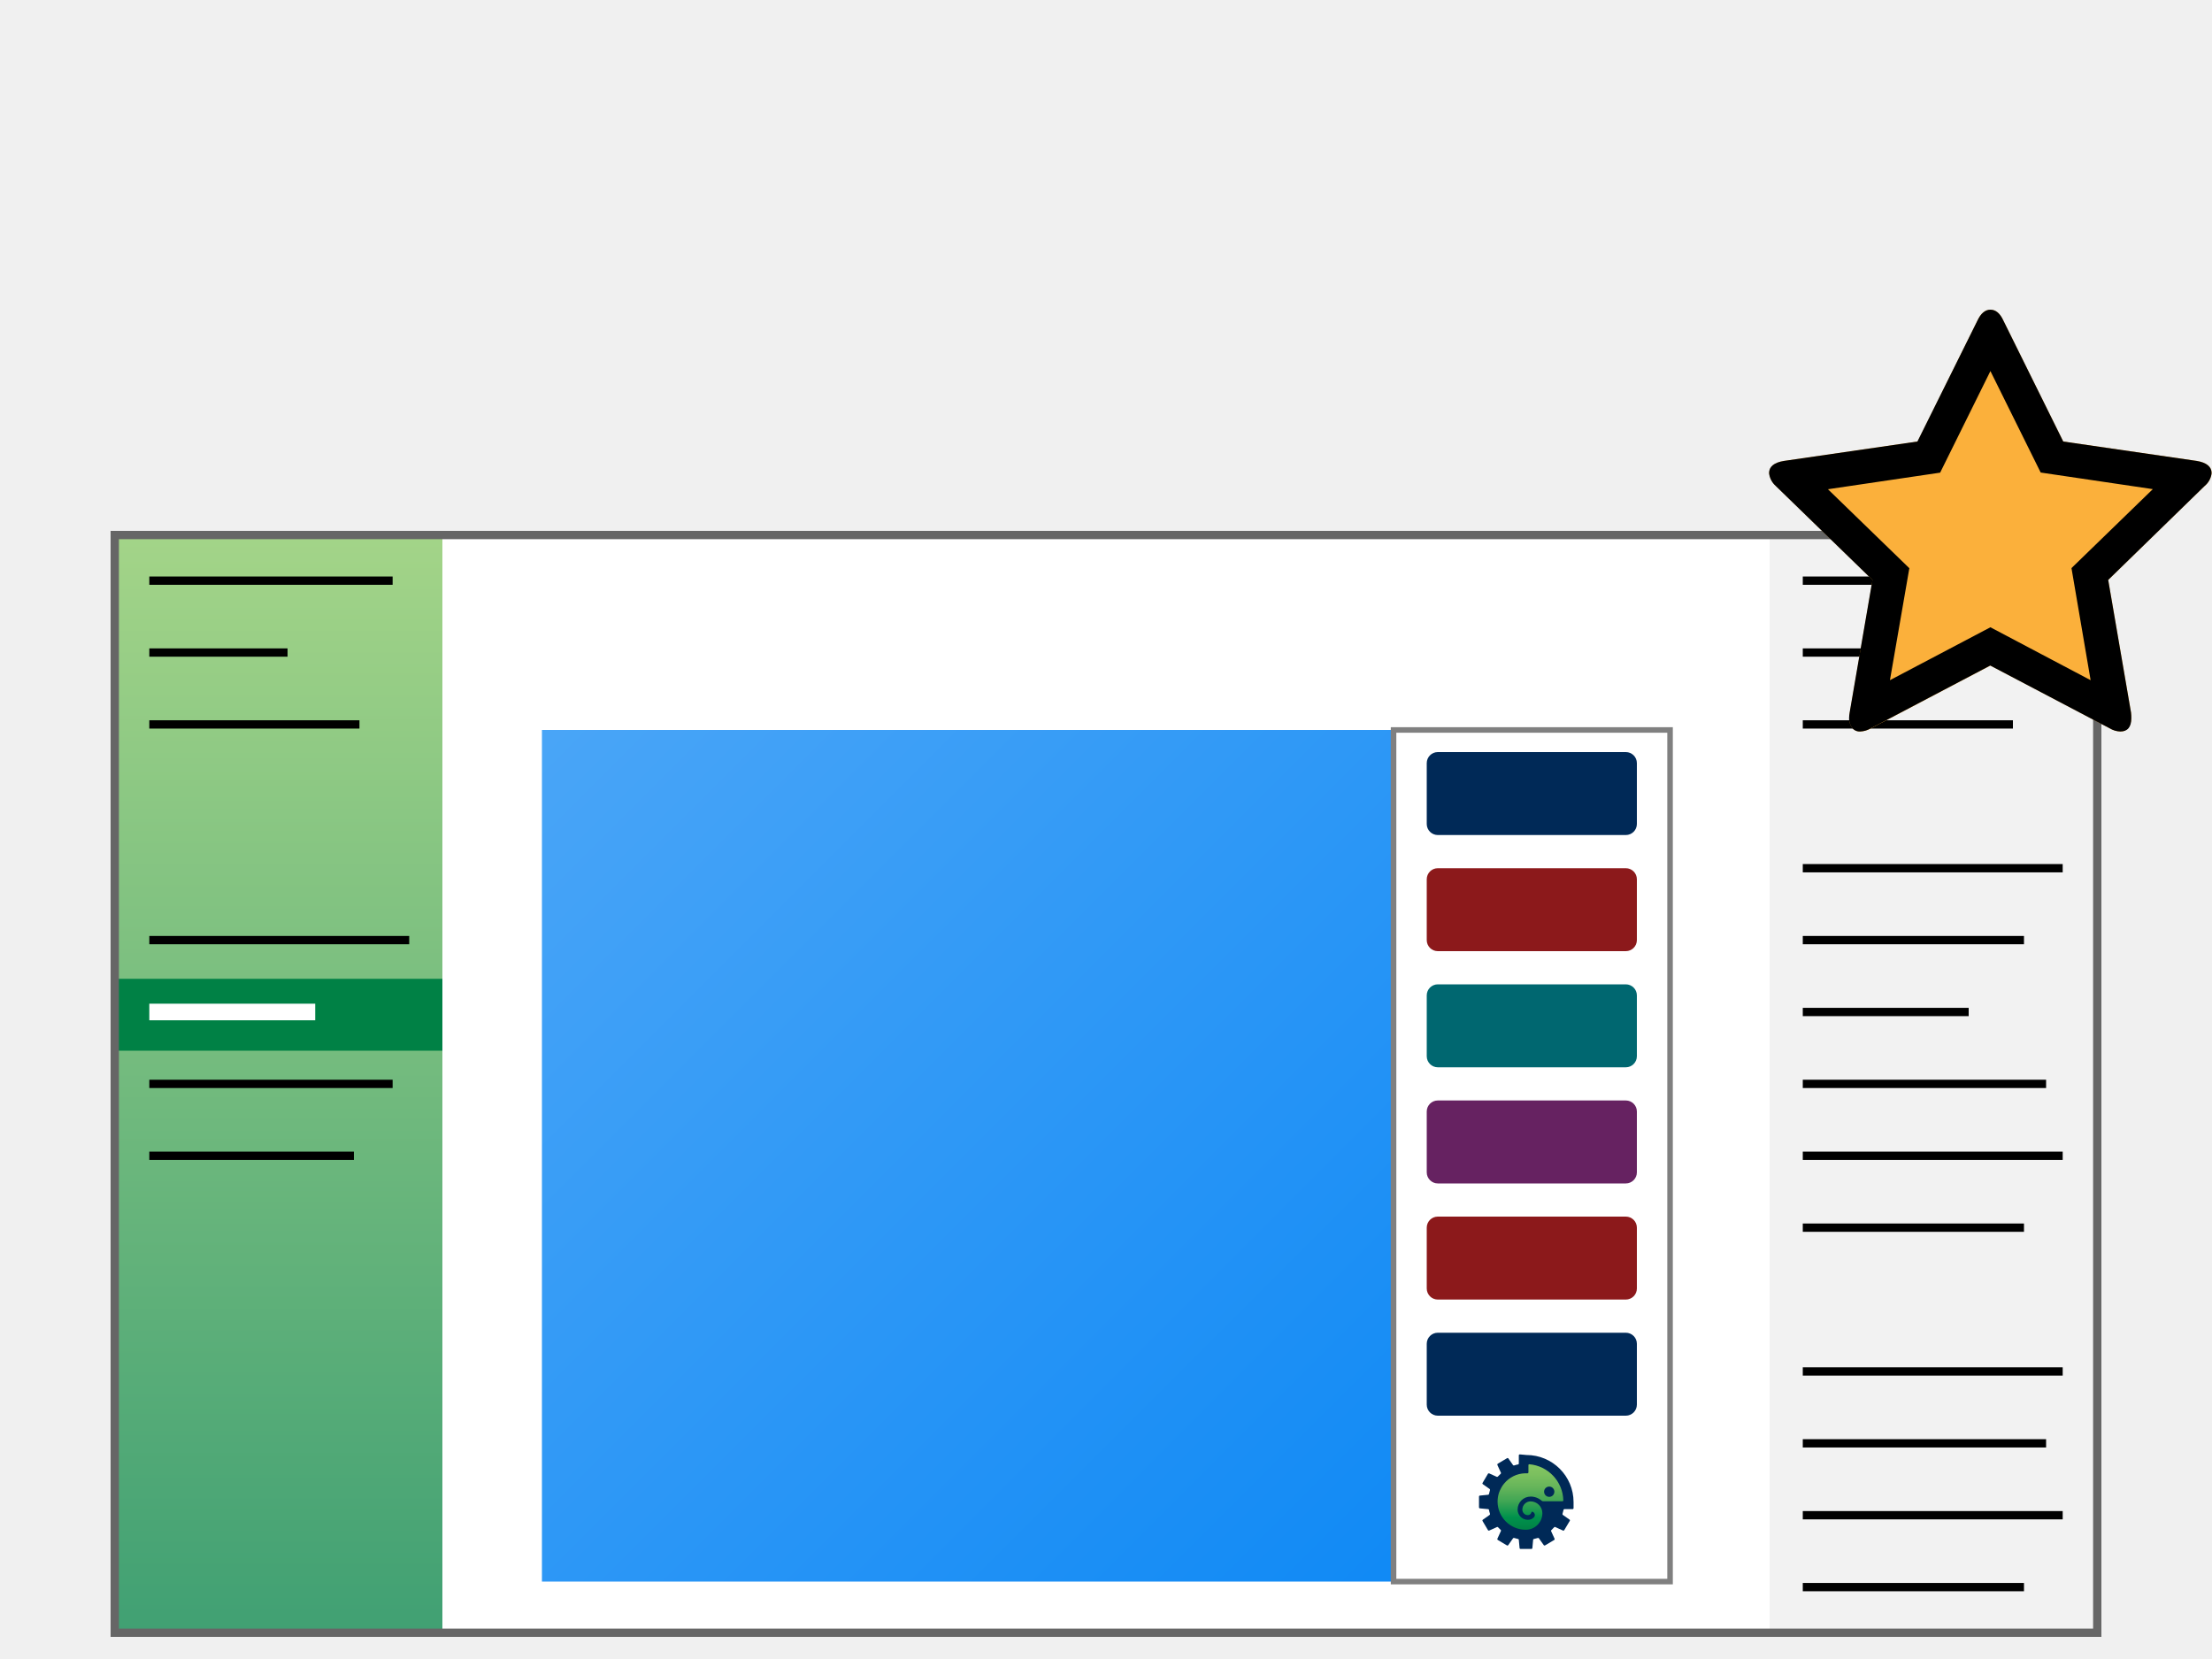
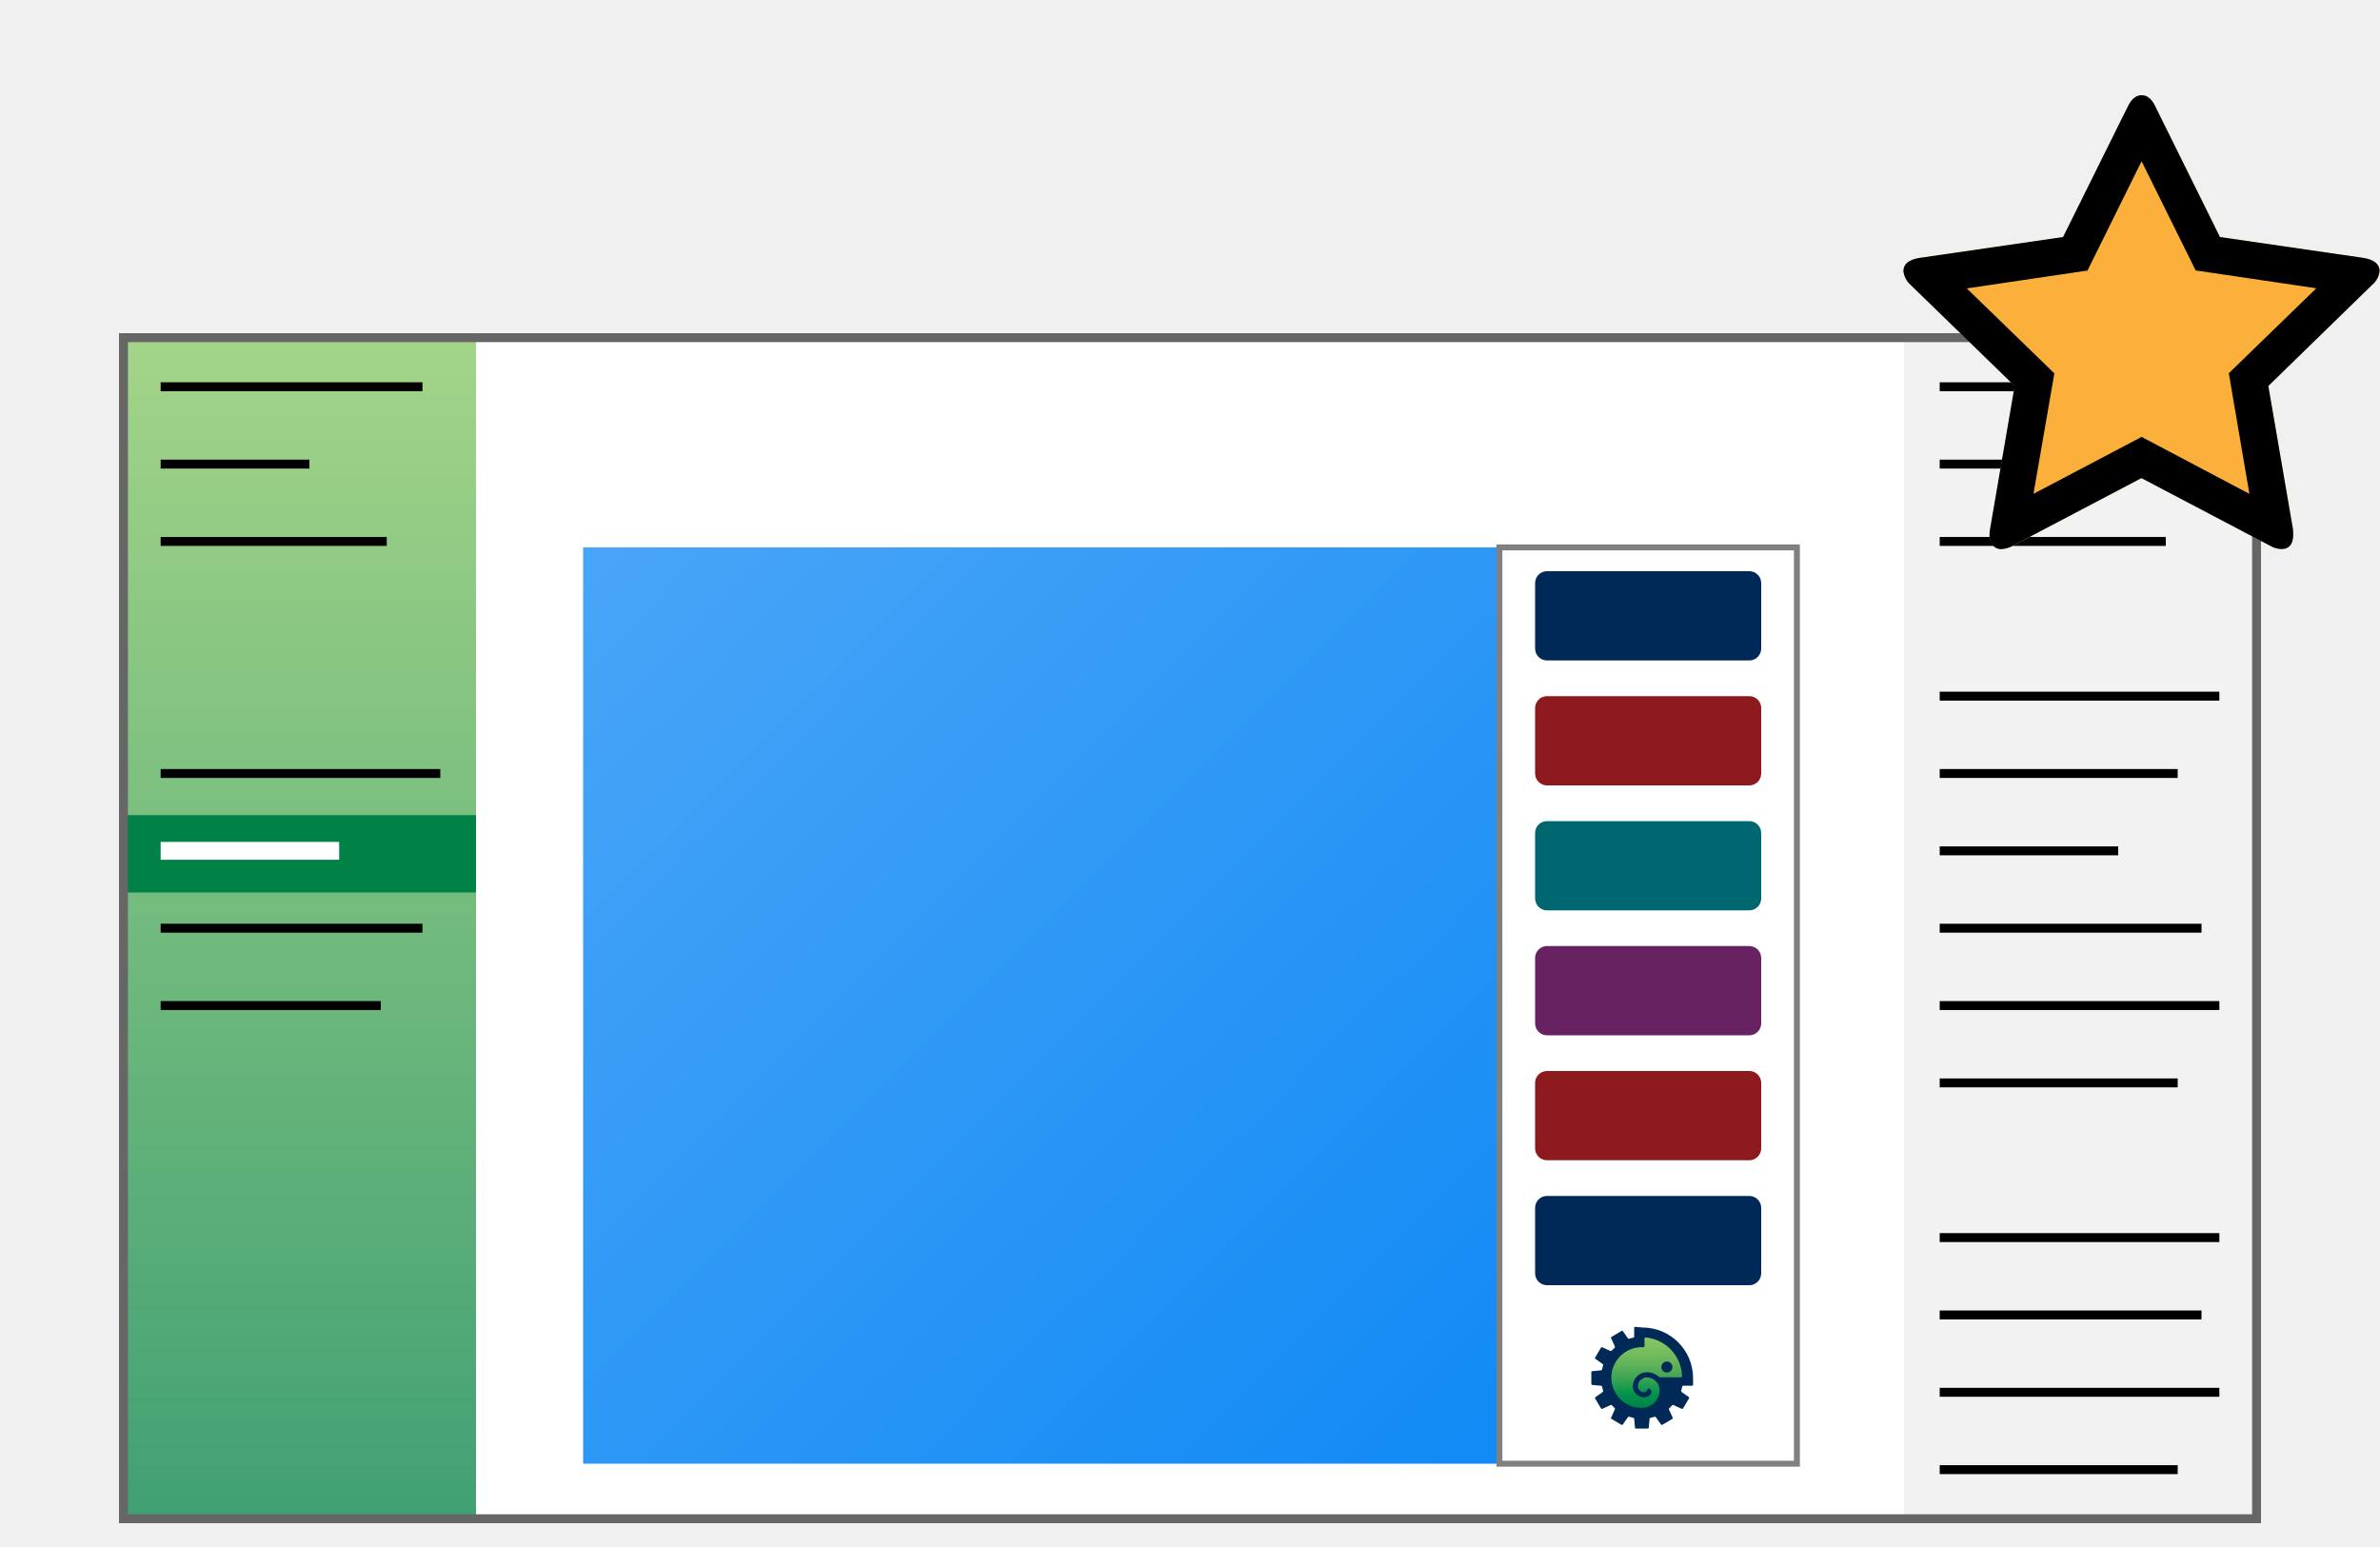
- <svg xmlns="http://www.w3.org/2000/svg" viewBox="0 0 400 300">
+ <svg xmlns="http://www.w3.org/2000/svg" viewBox="0 40 400 260">
  <defs>
    <style>.a,.h{fill:#fff;}.b{fill:url(#a);}.c{stroke:#000;stroke-width:1.5px;}.c,.e,.h{stroke-miterlimit:10;}.d{fill:#008145;}.e{stroke:#fff;stroke-width:3px;}.f{fill:#f2f2f2;}.g{fill:url(#b);}.h{stroke:gray;}.i{fill:#002957;}.j{fill:#8c191b;}.k{fill:#006770;}.l{fill:#662261;}.m{fill:url(#c);}.n{fill:#666;}.o{fill:#fbb03b;}</style>
    <linearGradient id="a" x1="50" y1="96.91" x2="50" y2="295.94" gradientUnits="userSpaceOnUse">
      <stop offset="0" stop-color="#a3d488" />
      <stop offset="1" stop-color="#40a073" />
    </linearGradient>
    <linearGradient id="b" x1="99.19" y1="133.19" x2="250.07" y2="284.07" gradientUnits="userSpaceOnUse">
      <stop offset="0" stop-color="#49a5f7" />
      <stop offset="1" stop-color="#118af5" />
    </linearGradient>
    <linearGradient id="c" x1="276.74" y1="345.38" x2="276.74" y2="357.22" gradientTransform="matrix(1, 0, 0, -1, 0, 622)" gradientUnits="userSpaceOnUse">
      <stop offset="0" stop-color="#008145" />
      <stop offset="0.19" stop-color="#00924c" />
      <stop offset="0.43" stop-color="#3fa554" />
      <stop offset="0.65" stop-color="#66b55a" />
      <stop offset="0.85" stop-color="#7cc05f" />
      <stop offset="1" stop-color="#84c661" />
    </linearGradient>
  </defs>
  <rect class="a" x="21" y="96" width="359" height="199" />
  <rect class="b" x="20" y="96" width="60" height="200" />
  <line class="c" x1="27" y1="105" x2="71" y2="105" />
  <line class="c" x1="27" y1="118" x2="52" y2="118" />
  <line class="c" x1="27" y1="131" x2="65" y2="131" />
  <line class="c" x1="27" y1="170" x2="74" y2="170" />
  <rect class="d" x="20" y="177" width="60" height="13" />
  <line class="e" x1="27" y1="183" x2="57" y2="183" />
  <line class="c" x1="27" y1="196" x2="71" y2="196" />
  <line class="c" x1="27" y1="209" x2="64" y2="209" />
  <rect class="f" x="320" y="96" width="60" height="200" />
  <line class="c" x1="326" y1="105" x2="370" y2="105" />
  <line class="c" x1="326" y1="118" x2="351" y2="118" />
  <line class="c" x1="326" y1="131" x2="364" y2="131" />
  <line class="c" x1="326" y1="157" x2="373" y2="157" />
  <line class="c" x1="326" y1="170" x2="366" y2="170" />
  <line class="c" x1="326" y1="183" x2="356" y2="183" />
  <line class="c" x1="326" y1="196" x2="370" y2="196" />
  <line class="c" x1="326" y1="209" x2="373" y2="209" />
  <line class="c" x1="326" y1="222" x2="366" y2="222" />
  <line class="c" x1="326" y1="248" x2="373" y2="248" />
  <line class="c" x1="326" y1="261" x2="370" y2="261" />
  <line class="c" x1="326" y1="274" x2="373" y2="274" />
  <line class="c" x1="326" y1="287" x2="366" y2="287" />
  <rect class="g" x="98" y="132" width="154" height="154" />
  <rect class="h" x="252" y="132" width="50" height="154" />
  <rect class="i" x="258" y="136" width="38" height="15" rx="2" />
  <rect class="j" x="258" y="157" width="38" height="15" rx="2" />
  <rect class="k" x="258" y="178" width="38" height="15" rx="2" />
  <rect class="l" x="258" y="199" width="38" height="15" rx="2" />
  <rect class="j" x="258" y="220" width="38" height="15" rx="2" />
  <rect class="i" x="258" y="241" width="38" height="15" rx="2" />
  <path class="i" d="M274.82,263a.18.18,0,0,0-.17.17v1.5a.14.14,0,0,1-.12.14,5.57,5.57,0,0,0-.73.19.18.18,0,0,1-.19-.06l-.88-1.25a.17.17,0,0,0-.21,0l-1.68,1a.18.18,0,0,0-.07.21l.63,1.39a.13.13,0,0,1,0,.18c-.19.18-.37.35-.54.54a.18.18,0,0,1-.19.05l-1.39-.63a.18.18,0,0,0-.2.06l-1,1.69a.16.16,0,0,0,.05.2l1.25.88a.2.2,0,0,1,.06.19,6.54,6.54,0,0,0-.19.73.15.15,0,0,1-.14.12l-1.52.15a.16.16,0,0,0-.14.15v2a.18.18,0,0,0,.14.16l1.52.14a.15.15,0,0,1,.14.12,5.57,5.57,0,0,0,.19.73.2.2,0,0,1-.06.19l-1.25.88a.19.19,0,0,0-.05.21l1,1.68a.17.17,0,0,0,.2.07l1.39-.63a.14.14,0,0,1,.19,0,6.88,6.88,0,0,0,.54.54.17.17,0,0,1,0,.19l-.63,1.38a.18.18,0,0,0,.07.21l1.68,1a.17.17,0,0,0,.21-.05l.88-1.25a.2.2,0,0,1,.19-.06,6.54,6.54,0,0,0,.73.19.16.16,0,0,1,.12.14l.14,1.52a.16.16,0,0,0,.16.14h2a.17.17,0,0,0,.15-.14l.14-1.52c0-.08.07-.12.13-.14a6,6,0,0,0,.73-.19.18.18,0,0,1,.18.06l.89,1.25a.17.17,0,0,0,.2.05l1.69-1a.19.19,0,0,0,.06-.21l-.63-1.38a.16.16,0,0,1,.05-.19,6.75,6.75,0,0,0,.53-.54c.05,0,.13-.08.19,0l1.39.63a.18.18,0,0,0,.21-.07l1-1.68a.16.16,0,0,0,0-.21l-1.25-.88a.18.18,0,0,1-.06-.19,6.54,6.54,0,0,0,.19-.73.15.15,0,0,1,.14-.12h1.5a.18.18,0,0,0,.17-.18v-1.1a8.51,8.51,0,0,0-8.51-8.51Z" />
  <path class="m" d="M276.53,264.78a.14.14,0,0,0-.14.14v1.33a.18.18,0,0,1-.18.17h-.44a5.08,5.08,0,0,0-3.78,1.86,4.2,4.2,0,0,0-.55.82,5.7,5.7,0,0,0-.4.91,5.48,5.48,0,0,0-.23,1.52h0a5.1,5.1,0,0,0,5.1,5.1h0a3,3,0,0,0,3-3,2.14,2.14,0,0,0-2.13-2.13,1.49,1.49,0,0,0-1.49,1.49,1,1,0,0,0,1,1,.67.67,0,0,0,.65-.53.13.13,0,0,1,.14-.1.62.62,0,0,1,.32,1,1.46,1.46,0,0,1-1.11.47,1.86,1.86,0,0,1-1.86-1.86,2.35,2.35,0,0,1,2.35-2.34,3,3,0,0,1,2,.75.39.39,0,0,0,.27.1h3.5a.16.16,0,0,0,.15-.16A6.74,6.74,0,0,0,276.53,264.78Z" />
  <path class="i" d="M280.15,270.68a.93.93,0,1,1,.93-.93A.93.93,0,0,1,280.15,270.68Z" />
  <path class="n" d="M378.5,97.5v197H21.5V97.5h357M380,96H20V296H380V96Z" />
  <path class="o" d="M399.93,85.56a3.48,3.48,0,0,1-1.25,2.31l-17.45,17,4.13,24a7.57,7.57,0,0,1,.05,1,2.9,2.9,0,0,1-.5,1.71,1.72,1.72,0,0,1-1.47.7,3.92,3.92,0,0,1-1.92-.58l-21.59-11.35-21.59,11.35a4.11,4.11,0,0,1-1.92.58,1.75,1.75,0,0,1-1.51-.7,2.84,2.84,0,0,1-.51-1.71,7,7,0,0,1,.1-1l4.13-24-17.5-17a3.64,3.64,0,0,1-1.2-2.31c0-1.18.9-1.92,2.69-2.21l24.14-3.51L357.57,58c.61-1.32,1.4-2,2.36-2s1.75.65,2.36,2L373.1,79.84l24.14,3.51C399,83.64,399.93,84.38,399.93,85.56Z" />
  <path d="M374.59,102.73,389.3,88.45l-20.28-3L359.93,67.1l-9.09,18.37-20.29,3,14.72,14.28L341.76,123l18.17-9.57L378.05,123Zm25.34-17.17a3.48,3.48,0,0,1-1.25,2.31l-17.45,17,4.13,24a7.57,7.57,0,0,1,.05,1c0,1.6-.66,2.41-2,2.41a3.92,3.92,0,0,1-1.92-.58l-21.59-11.35-21.59,11.35a4.11,4.11,0,0,1-1.92.58,1.75,1.75,0,0,1-1.51-.7,2.84,2.84,0,0,1-.51-1.71,7,7,0,0,1,.1-1l4.13-24-17.5-17a3.64,3.64,0,0,1-1.2-2.31c0-1.18.9-1.92,2.69-2.21l24.14-3.51L357.57,58c.61-1.32,1.4-2,2.36-2s1.75.65,2.36,2L373.1,79.84l24.14,3.51C399,83.64,399.93,84.38,399.93,85.56Z" />
</svg>
